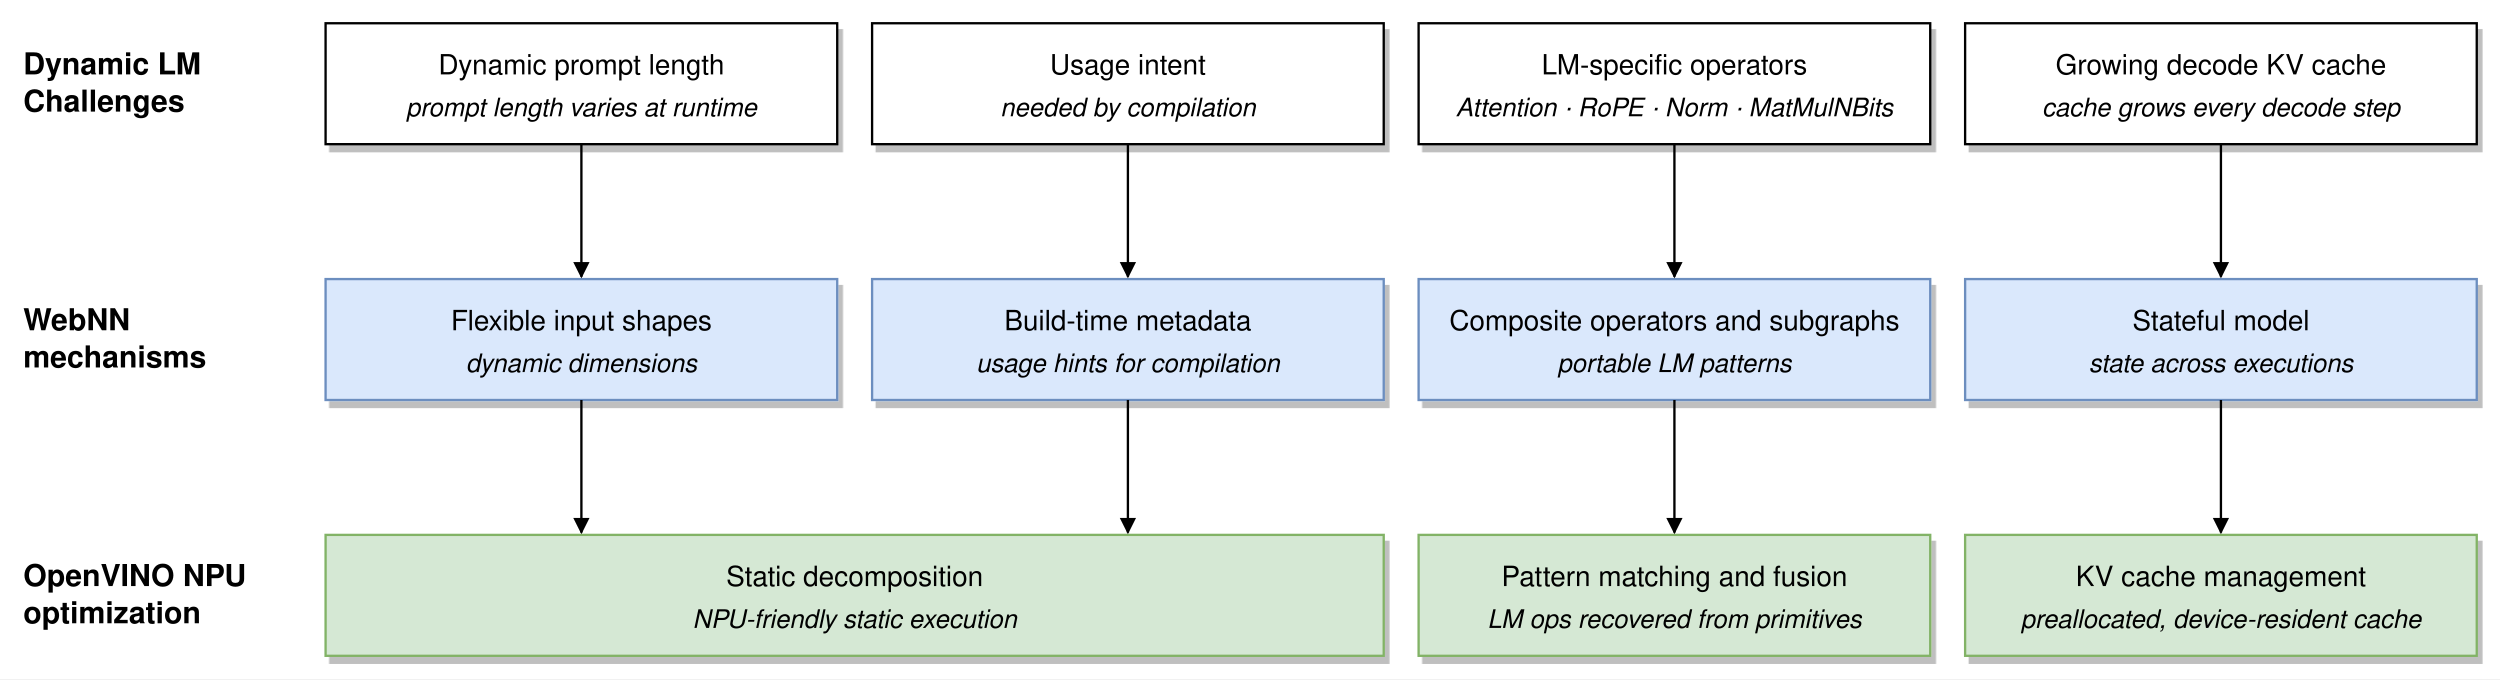
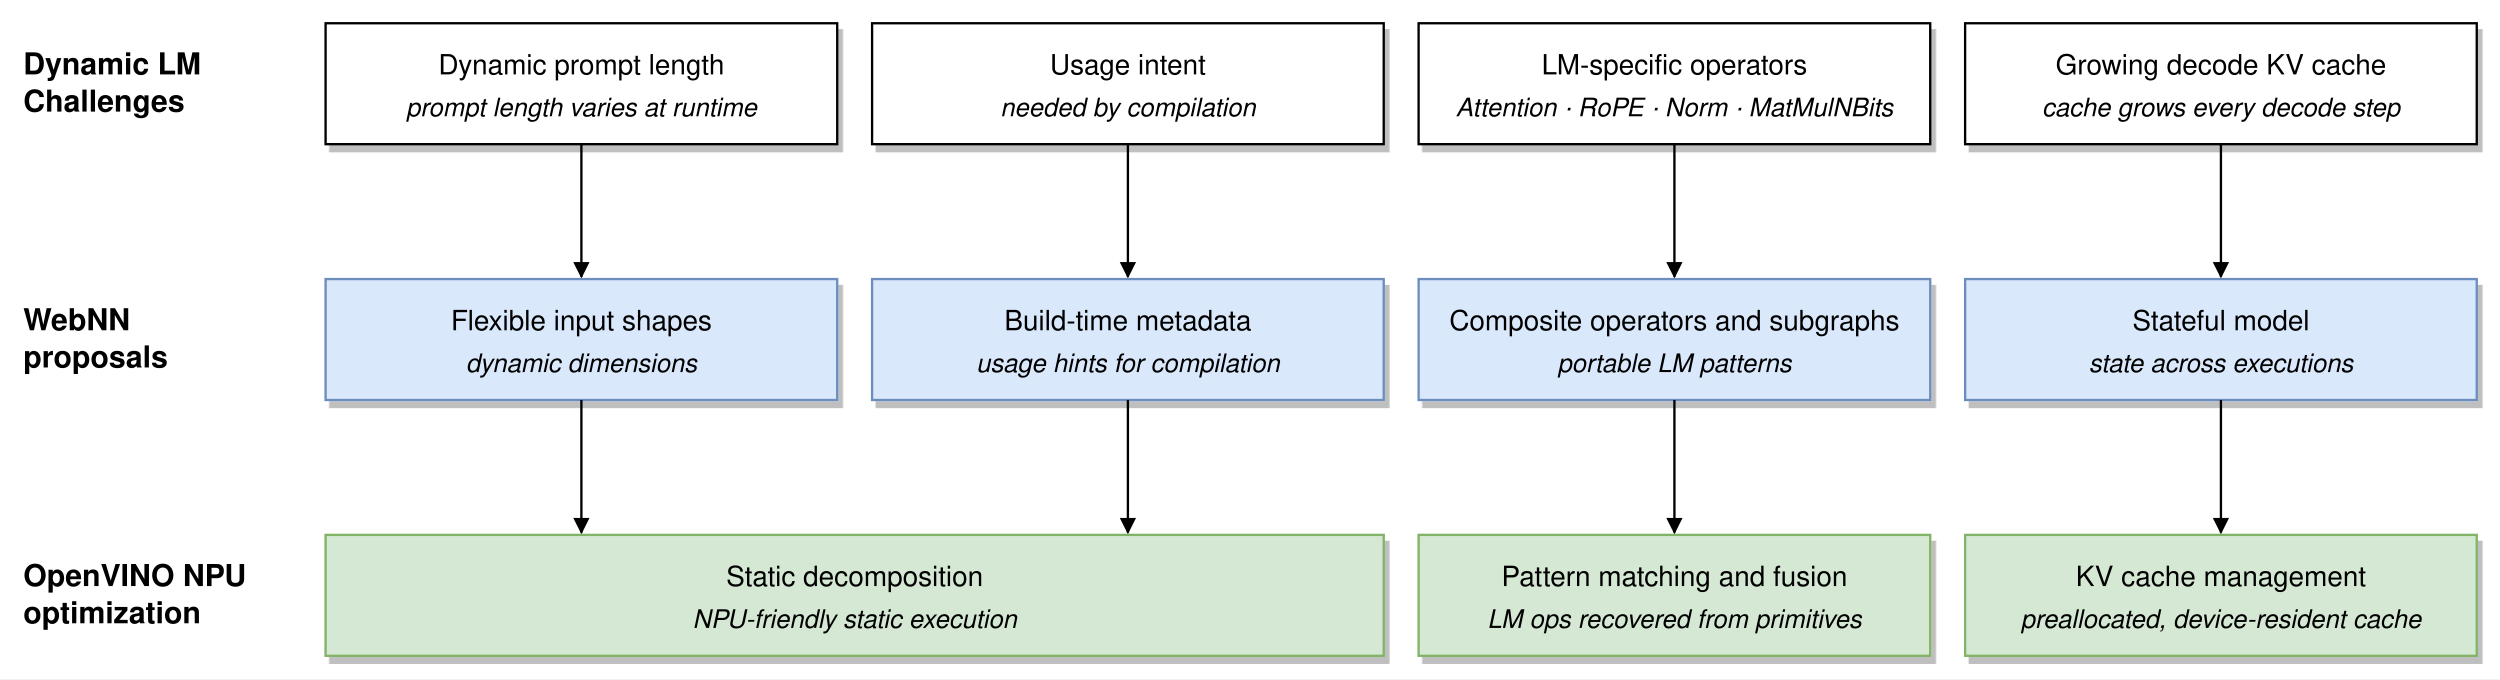
<svg xmlns="http://www.w3.org/2000/svg" viewBox="0 0 1075 292" width="1075" height="292" font-family="Helvetica, Arial, sans-serif" font-size="12">
  <defs>
    <marker id="arrow" viewBox="0 0 10 10" refX="9" refY="5" markerWidth="7" markerHeight="7" orient="auto-start-reverse">
      <path d="M 0 0 L 10 5 L 0 10 z" fill="#000" />
    </marker>
    <filter id="shadow" x="-10%" y="-10%" width="130%" height="140%">
      <feDropShadow dx="2" dy="3" stdDeviation="0" flood-color="#000" flood-opacity="0.25" />
    </filter>
    <style>
      .node  { fill: #fff; stroke: #000; filter: url(#shadow); }
      .api   { fill: #dae8fc; stroke: #6c8ebf; filter: url(#shadow); }
      .impl  { fill: #d5e8d4; stroke: #82b366; filter: url(#shadow); }
      .flow  { fill: none; stroke: #000; marker-end: url(#arrow); }
      .group { font-size: 13px; font-weight: bold; }
      .label { font-size: 12px; }
      .sub   { font-size: 11px; font-style: italic; }
    </style>
  </defs>
  <rect width="1075" height="292" fill="#fff" />
  <text class="group" x="10" y="32">Dynamic LM</text>
  <text class="group" x="10" y="48">Challenges</text>
  <rect class="node" x="140" y="10" width="220" height="52" />
  <text class="label" x="250" y="32" text-anchor="middle">Dynamic prompt length</text>
  <text class="sub" x="250" y="50" text-anchor="middle">prompt length varies at runtime</text>
  <rect class="node" x="375" y="10" width="220" height="52" />
  <text class="label" x="485" y="32" text-anchor="middle">Usage intent</text>
  <text class="sub" x="485" y="50" text-anchor="middle">needed by compilation</text>
  <rect class="node" x="845" y="10" width="220" height="52" />
  <text class="label" x="955" y="32" text-anchor="middle">Growing decode KV cache</text>
  <text class="sub" x="955" y="50" text-anchor="middle">cache grows every decode step</text>
  <rect class="node" x="610" y="10" width="220" height="52" />
  <text class="label" x="720" y="32" text-anchor="middle">LM-specific operators</text>
  <text class="sub" x="720" y="50" text-anchor="middle">Attention · RoPE · Norm · MatMulNBits</text>
  <text class="group" x="10" y="142">WebNN</text>
-   <text class="group" x="10" y="158">mechanisms</text>
+   <text class="group" x="10" y="158">proposals</text>
  <rect class="api" x="140" y="120" width="220" height="52" />
  <text class="label" x="250" y="142" text-anchor="middle">Flexible input shapes</text>
  <text class="sub" x="250" y="160" text-anchor="middle">dynamic dimensions</text>
  <rect class="api" x="375" y="120" width="220" height="52" />
  <text class="label" x="485" y="142" text-anchor="middle">Build-time metadata</text>
  <text class="sub" x="485" y="160" text-anchor="middle">usage hints for compilation</text>
  <rect class="api" x="845" y="120" width="220" height="52" />
  <text class="label" x="955" y="142" text-anchor="middle">Stateful model</text>
  <text class="sub" x="955" y="160" text-anchor="middle">state across executions</text>
  <rect class="api" x="610" y="120" width="220" height="52" />
  <text class="label" x="720" y="142" text-anchor="middle">Composite operators and subgraphs</text>
  <text class="sub" x="720" y="160" text-anchor="middle">portable LM patterns</text>
  <text class="group" x="10" y="252">OpenVINO NPU</text>
  <text class="group" x="10" y="268">optimization</text>
  <rect class="impl" x="140" y="230" width="455" height="52" />
  <text class="label" x="367.5" y="252" text-anchor="middle">Static decomposition</text>
  <text class="sub" x="367.5" y="270" text-anchor="middle">NPU-friendly static execution</text>
  <rect class="impl" x="845" y="230" width="220" height="52" />
  <text class="label" x="955" y="252" text-anchor="middle">KV cache management</text>
  <text class="sub" x="955" y="270" text-anchor="middle">preallocated, device-resident cache</text>
  <rect class="impl" x="610" y="230" width="220" height="52" />
  <text class="label" x="720" y="252" text-anchor="middle">Pattern matching and fusion</text>
  <text class="sub" x="720" y="270" text-anchor="middle">LM ops recovered from primitives</text>
  <path class="flow" d="M 250 62 L 250 119" />
  <path class="flow" d="M 485 62 L 485 119" />
  <path class="flow" d="M 720 62 L 720 119" />
  <path class="flow" d="M 955 62 L 955 119" />
  <path class="flow" d="M 250 172 L 250 229" />
  <path class="flow" d="M 485 172 L 485 229" />
  <path class="flow" d="M 720 172 L 720 229" />
  <path class="flow" d="M 955 172 L 955 229" />
</svg>
